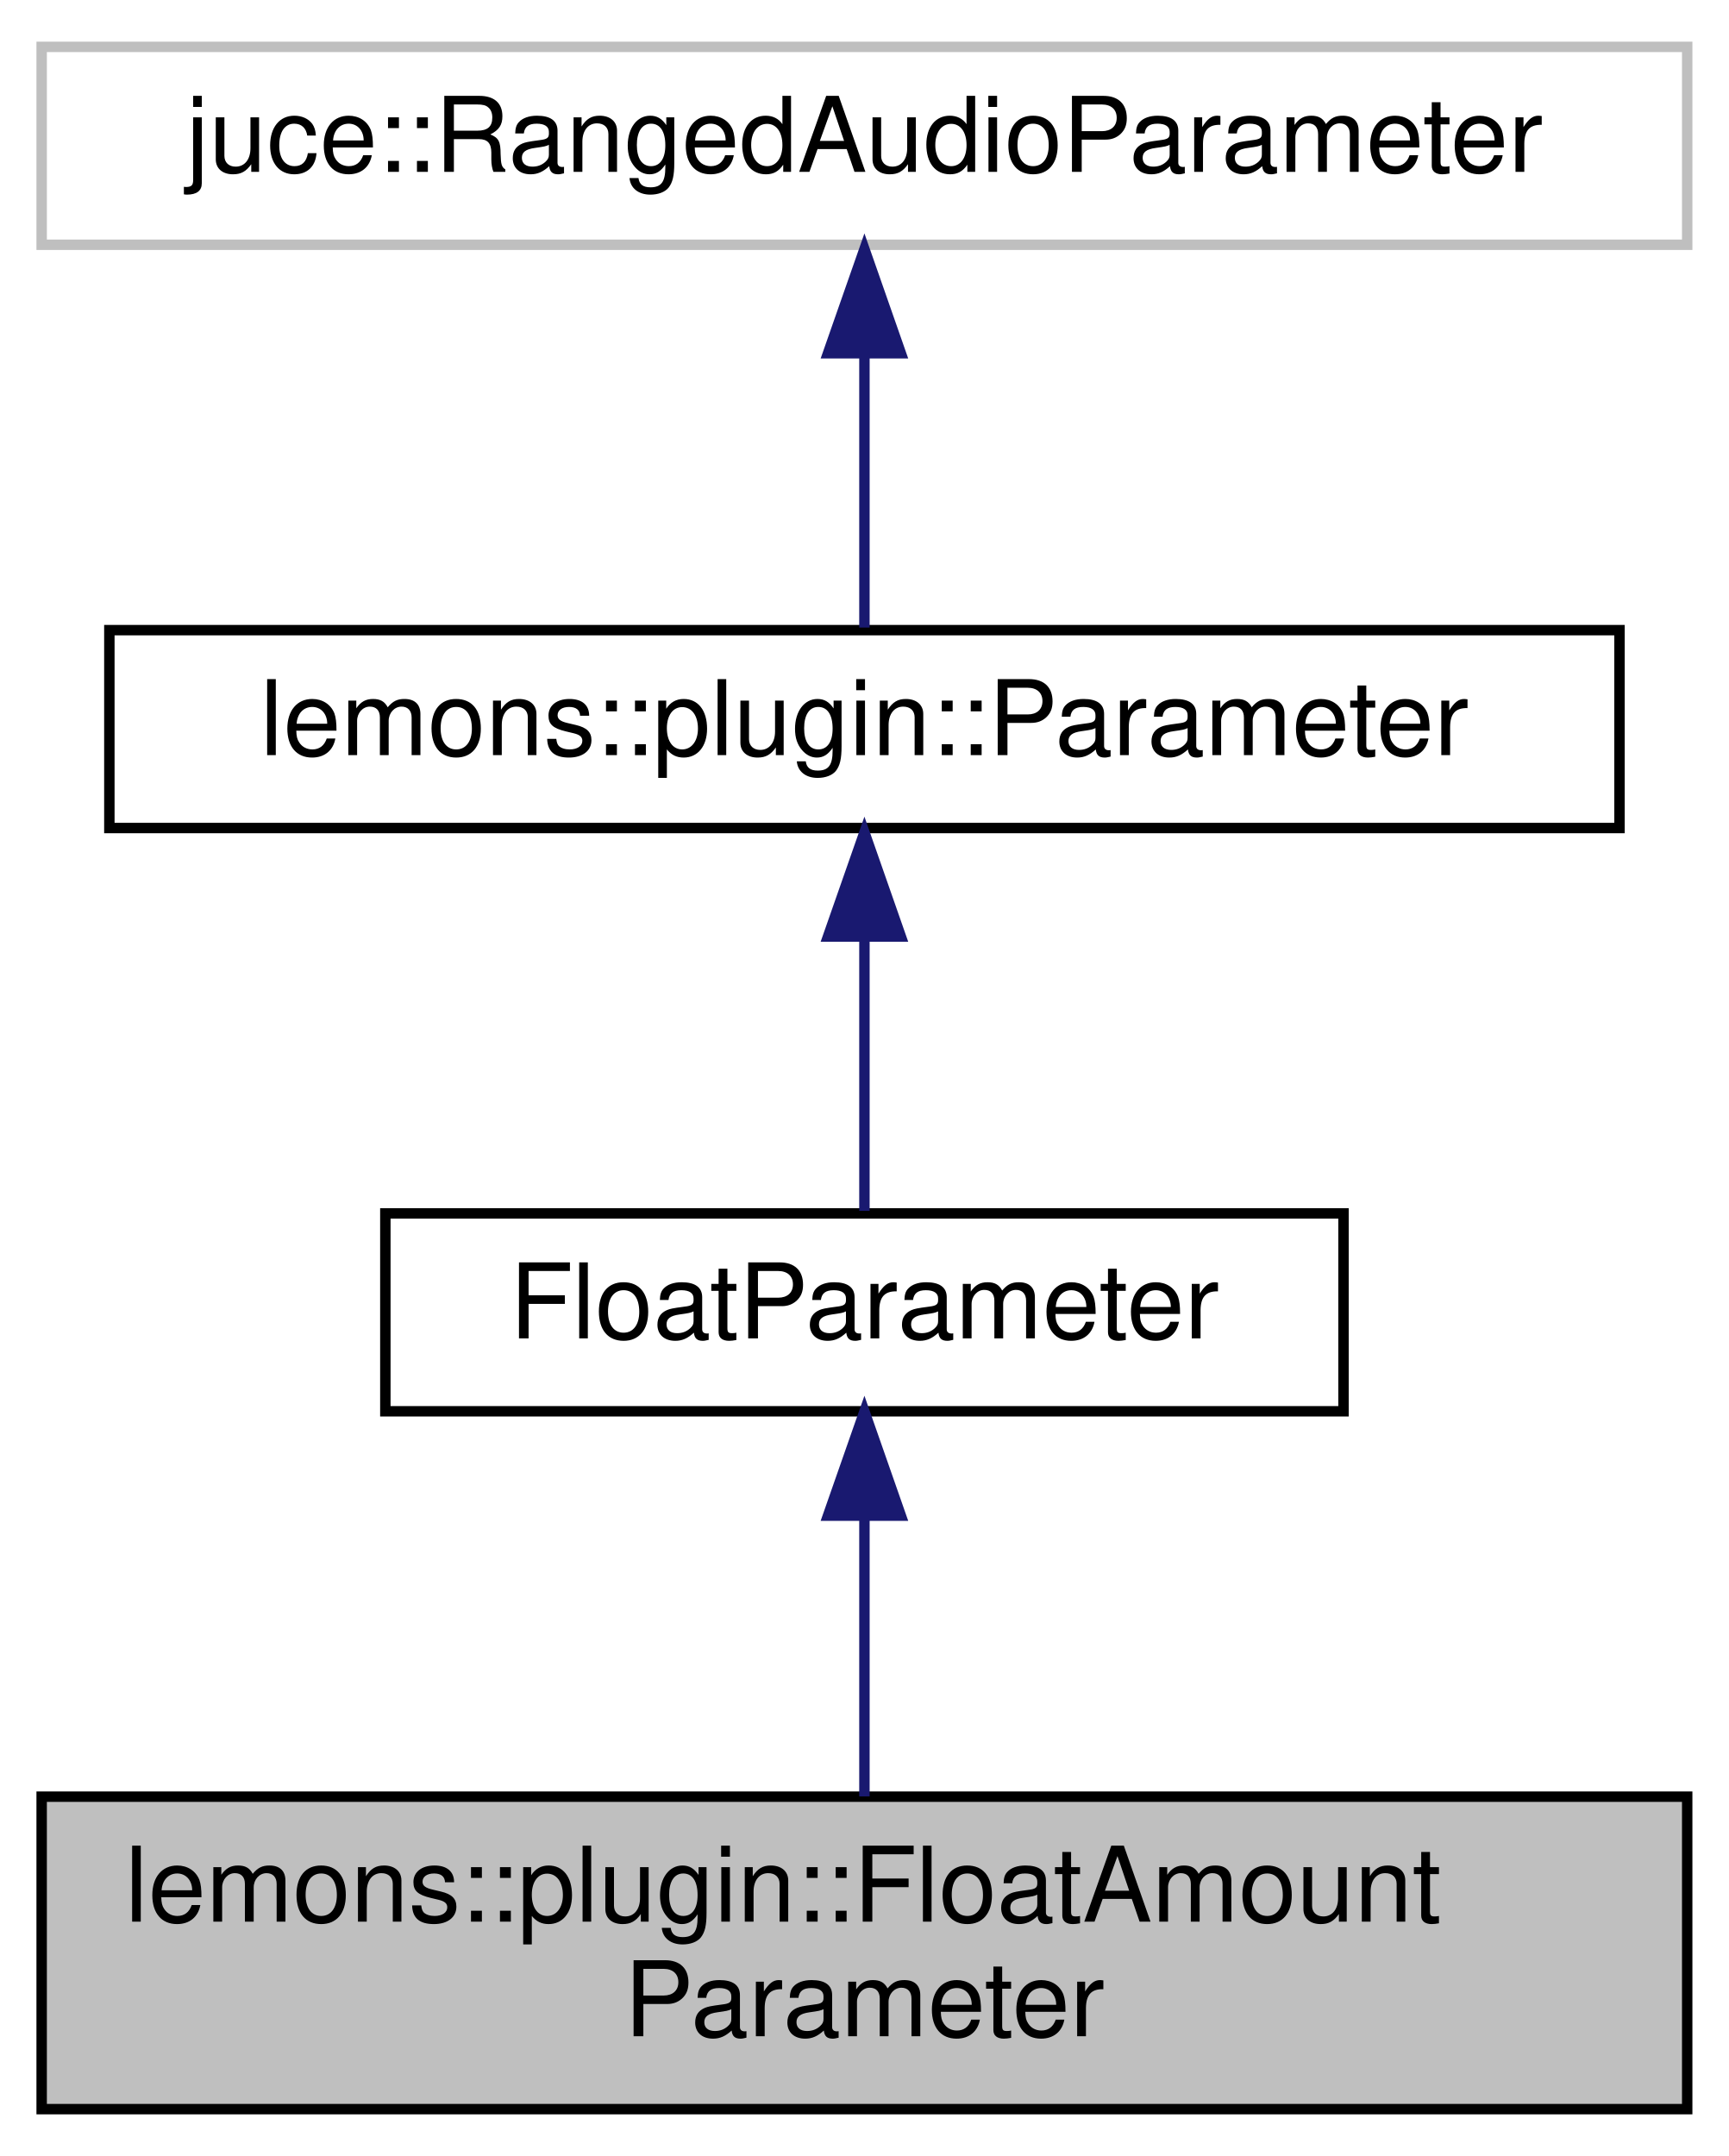
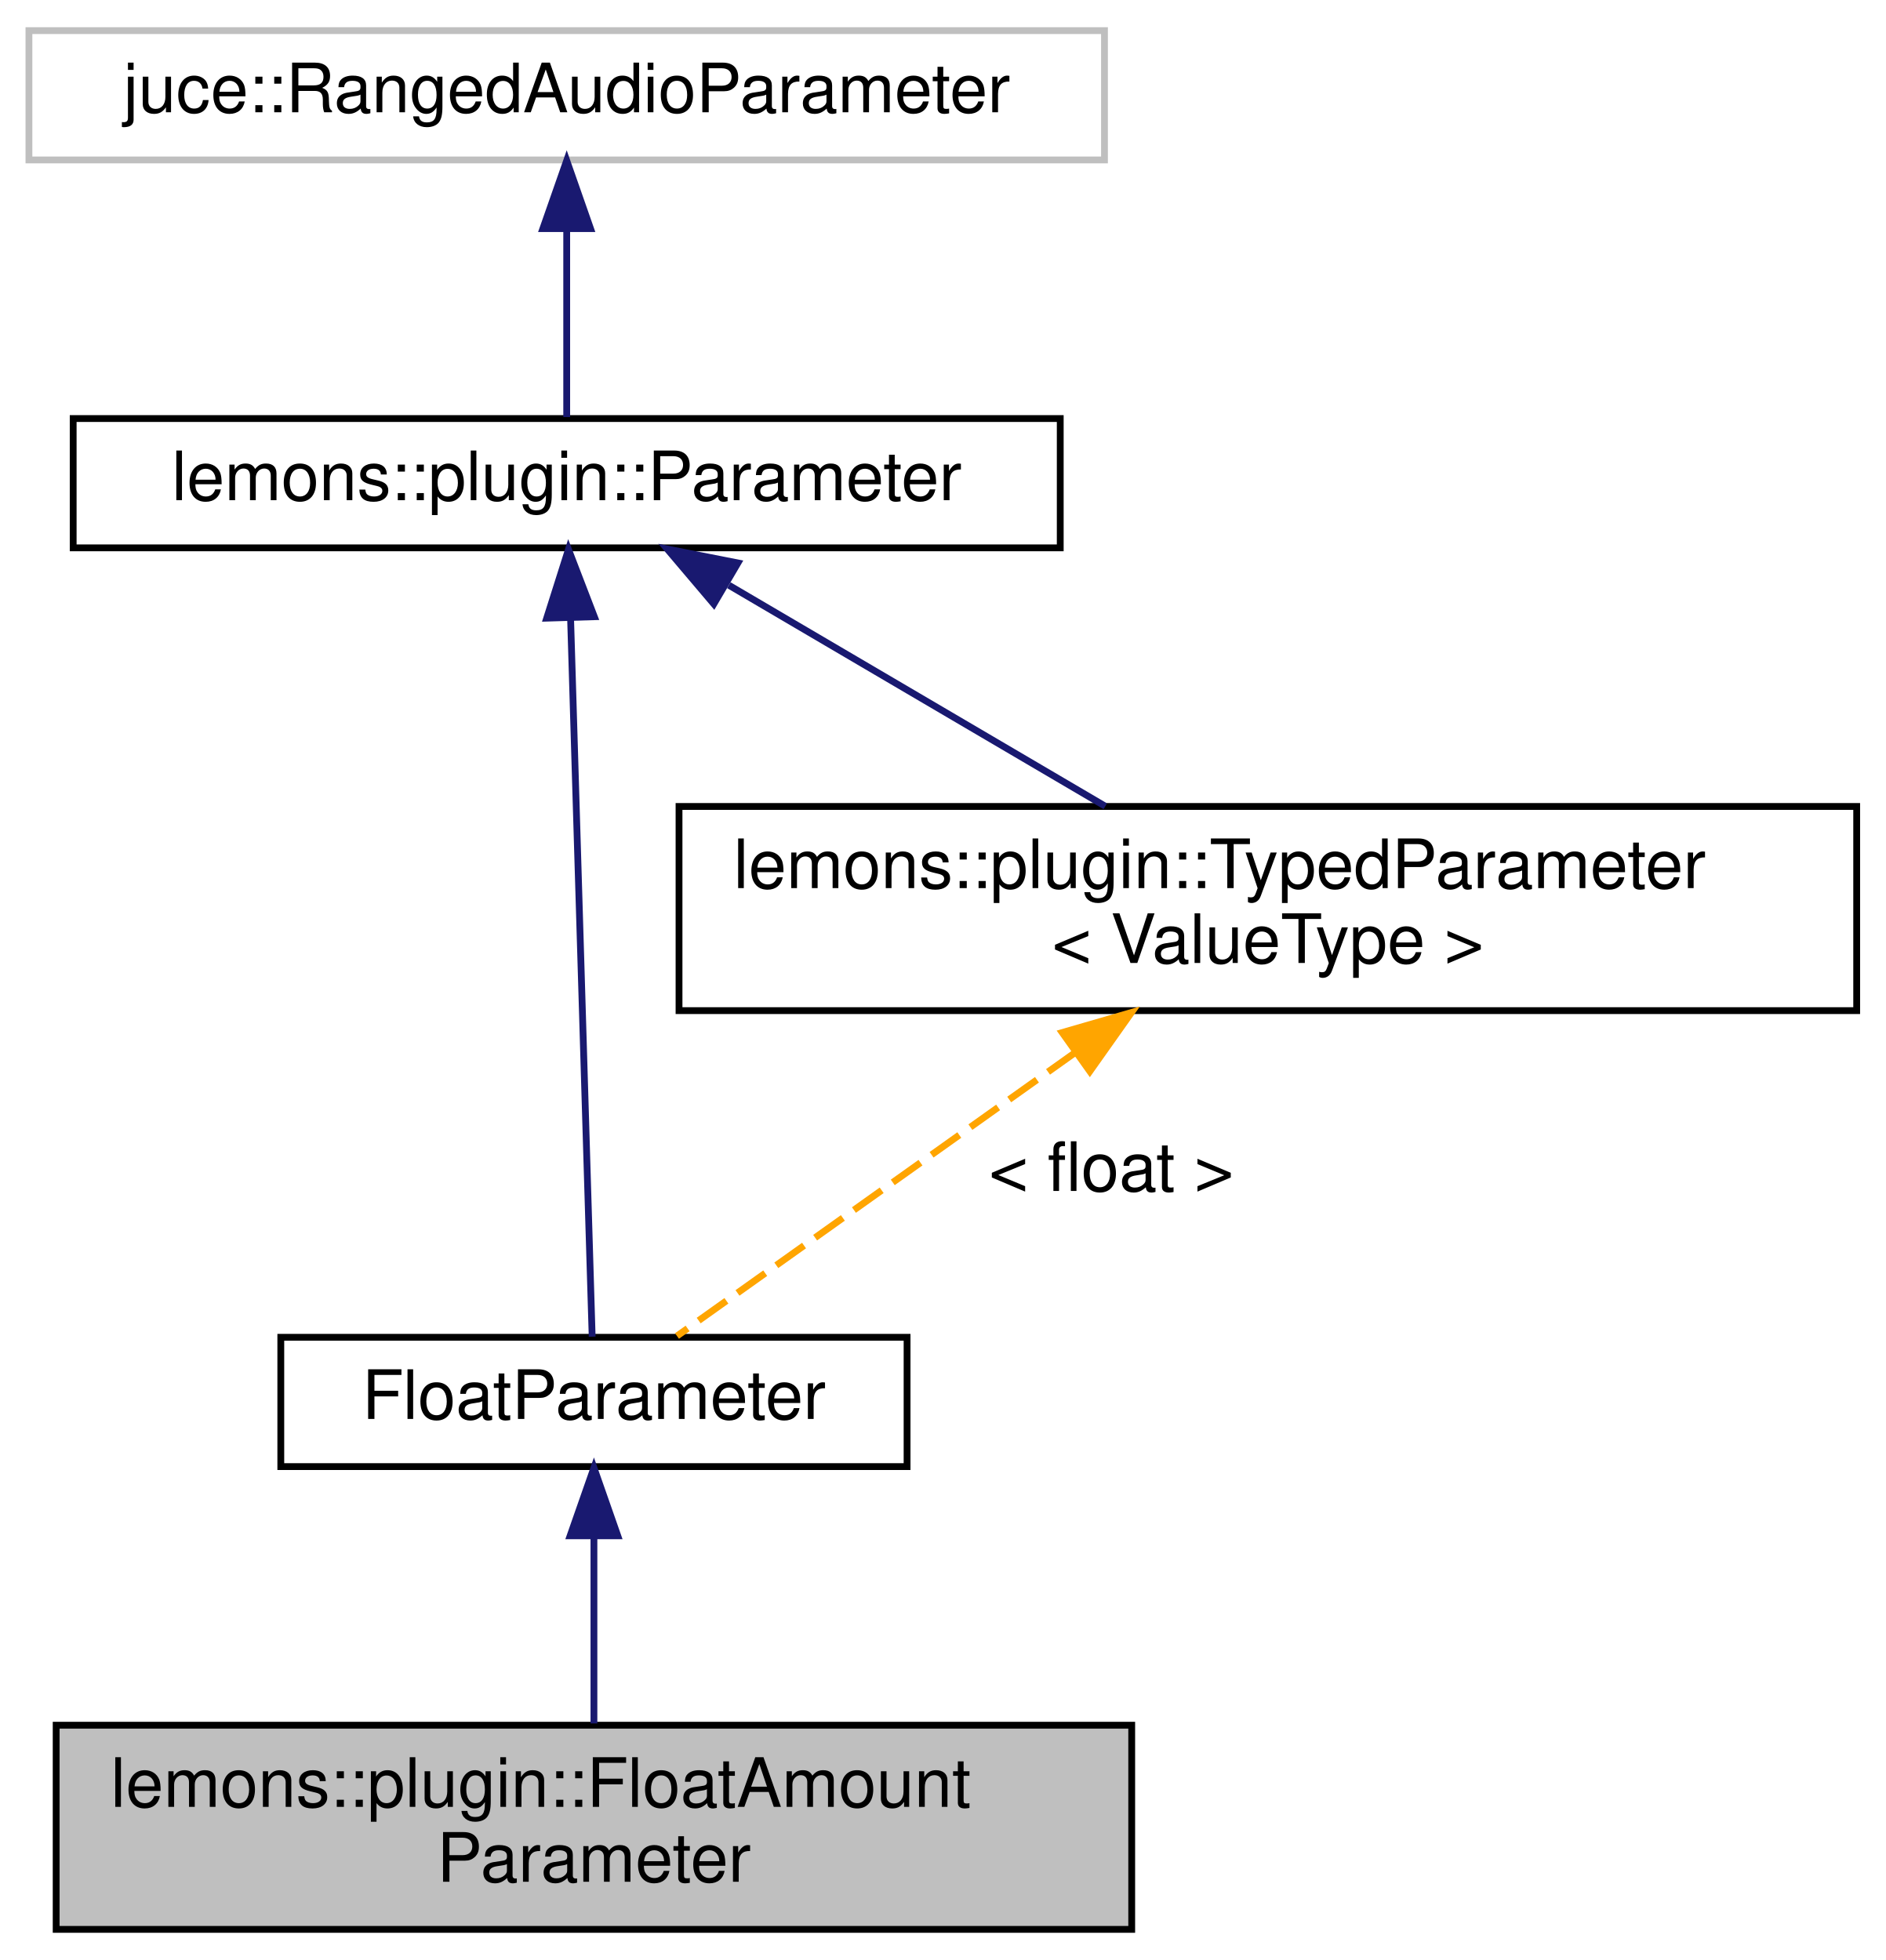
- <svg xmlns="http://www.w3.org/2000/svg" xmlns:xlink="http://www.w3.org/1999/xlink" width="166pt" height="207pt" viewBox="0.00 0.00 166.00 207.00">
-   <g id="graph0" class="graph" transform="scale(1 1) rotate(0) translate(4 203)">
+ <svg xmlns="http://www.w3.org/2000/svg" xmlns:xlink="http://www.w3.org/1999/xlink" width="277pt" height="288pt" viewBox="0.00 0.00 276.50 288.00">
+   <g id="graph0" class="graph" transform="scale(1 1) rotate(0) translate(4 284)">
    <g id="node1" class="node">
      <g id="a_node1">
        <a xlink:title=" ">
-           <polygon fill="#bfbfbf" stroke="black" points="0,-0.5 0,-30.5 158,-30.5 158,-0.5 0,-0.5" />
-           <text text-anchor="start" x="8" y="-18.5" font-family="Helvetica,sans-Serif" font-size="10.00">lemons::plugin::FloatAmount</text>
-           <text text-anchor="middle" x="79" y="-7.5" font-family="Helvetica,sans-Serif" font-size="10.00">Parameter</text>
+           <polygon fill="#bfbfbf" stroke="black" points="4,-0.5 4,-30.5 162,-30.5 162,-0.5 4,-0.5" />
+           <text text-anchor="start" x="12" y="-18.5" font-family="Helvetica,sans-Serif" font-size="10.00">lemons::plugin::FloatAmount</text>
+           <text text-anchor="middle" x="83" y="-7.5" font-family="Helvetica,sans-Serif" font-size="10.00">Parameter</text>
        </a>
      </g>
    </g>
    <g id="node2" class="node">
      <g id="a_node2">
        <a xlink:href="classlemons_1_1plugin_1_1_typed_parameter.html" target="_top" xlink:title=" ">
-           <polygon fill="none" stroke="black" points="33,-67.5 33,-86.5 125,-86.5 125,-67.5 33,-67.5" />
-           <text text-anchor="middle" x="79" y="-74.5" font-family="Helvetica,sans-Serif" font-size="10.00">FloatParameter</text>
+           <polygon fill="none" stroke="black" points="37,-68.5 37,-87.5 129,-87.5 129,-68.5 37,-68.5" />
+           <text text-anchor="middle" x="83" y="-75.5" font-family="Helvetica,sans-Serif" font-size="10.00">FloatParameter</text>
        </a>
      </g>
    </g>
    <g id="edge1" class="edge">
-       <path fill="none" stroke="midnightblue" d="M79,-57.23C79,-48.59 79,-38.5 79,-30.52" />
-       <polygon fill="midnightblue" stroke="midnightblue" points="75.5,-57.48 79,-67.48 82.5,-57.48 75.5,-57.48" />
+       <path fill="none" stroke="midnightblue" d="M83,-58.22C83,-49.36 83,-38.96 83,-30.76" />
+       <polygon fill="midnightblue" stroke="midnightblue" points="79.5,-58.33 83,-68.33 86.5,-58.33 79.5,-58.33" />
    </g>
    <g id="node3" class="node">
      <g id="a_node3">
        <a xlink:href="classlemons_1_1plugin_1_1_parameter.html" target="_top" xlink:title=" ">
-           <polygon fill="none" stroke="black" points="6.5,-123.5 6.5,-142.5 151.5,-142.5 151.5,-123.5 6.5,-123.5" />
-           <text text-anchor="middle" x="79" y="-130.5" font-family="Helvetica,sans-Serif" font-size="10.00">lemons::plugin::Parameter</text>
+           <polygon fill="none" stroke="black" points="6.5,-203.5 6.5,-222.5 151.5,-222.5 151.5,-203.5 6.5,-203.5" />
+           <text text-anchor="middle" x="79" y="-210.5" font-family="Helvetica,sans-Serif" font-size="10.00">lemons::plugin::Parameter</text>
        </a>
      </g>
    </g>
    <g id="edge2" class="edge">
-       <path fill="none" stroke="midnightblue" d="M79,-112.8C79,-103.91 79,-93.78 79,-86.75" />
-       <polygon fill="midnightblue" stroke="midnightblue" points="75.5,-113.08 79,-123.08 82.5,-113.08 75.5,-113.08" />
+       <path fill="none" stroke="midnightblue" d="M79.57,-193.13C80.45,-163.88 82.1,-108.76 82.74,-87.59" />
+       <polygon fill="midnightblue" stroke="midnightblue" points="76.06,-193.17 79.26,-203.27 83.06,-193.38 76.06,-193.17" />
+     </g>
+     <g id="node5" class="node">
+       <g id="a_node5">
+         <a xlink:href="classlemons_1_1plugin_1_1_typed_parameter.html" target="_top" xlink:title=" ">
+           <polygon fill="none" stroke="black" points="95.5,-135.5 95.5,-165.5 268.5,-165.5 268.5,-135.5 95.5,-135.5" />
+           <text text-anchor="start" x="103.5" y="-153.5" font-family="Helvetica,sans-Serif" font-size="10.00">lemons::plugin::TypedParameter</text>
+           <text text-anchor="middle" x="182" y="-142.5" font-family="Helvetica,sans-Serif" font-size="10.00">&lt; ValueType &gt;</text>
+         </a>
+       </g>
+     </g>
+     <g id="edge5" class="edge">
+       <path fill="none" stroke="midnightblue" d="M102.82,-198.01C119.43,-188.25 141.5,-175.29 158.12,-165.53" />
+       <polygon fill="midnightblue" stroke="midnightblue" points="100.61,-195.25 93.76,-203.33 104.15,-201.28 100.61,-195.25" />
    </g>
    <g id="node4" class="node">
      <g id="a_node4">
        <a xlink:title=" ">
-           <polygon fill="none" stroke="#bfbfbf" points="0,-179.5 0,-198.5 158,-198.5 158,-179.5 0,-179.5" />
-           <text text-anchor="middle" x="79" y="-186.5" font-family="Helvetica,sans-Serif" font-size="10.00">juce::RangedAudioParameter</text>
+           <polygon fill="none" stroke="#bfbfbf" points="0,-260.5 0,-279.5 158,-279.5 158,-260.5 0,-260.5" />
+           <text text-anchor="middle" x="79" y="-267.5" font-family="Helvetica,sans-Serif" font-size="10.00">juce::RangedAudioParameter</text>
        </a>
      </g>
    </g>
    <g id="edge3" class="edge">
-       <path fill="none" stroke="midnightblue" d="M79,-168.8C79,-159.91 79,-149.78 79,-142.75" />
-       <polygon fill="midnightblue" stroke="midnightblue" points="75.5,-169.08 79,-179.08 82.5,-169.08 75.5,-169.08" />
+       <path fill="none" stroke="midnightblue" d="M79,-250.12C79,-240.82 79,-230.06 79,-222.71" />
+       <polygon fill="midnightblue" stroke="midnightblue" points="75.5,-250.41 79,-260.41 82.5,-250.41 75.5,-250.41" />
+     </g>
+     <g id="edge4" class="edge">
+       <path fill="none" stroke="orange" stroke-dasharray="5,2" d="M153.78,-129.4C134.43,-115.62 109.72,-98.03 95.2,-87.69" />
+       <polygon fill="orange" stroke="orange" points="151.79,-132.28 161.97,-135.23 155.85,-126.58 151.79,-132.28" />
+       <text text-anchor="middle" x="159" y="-109" font-family="Helvetica,sans-Serif" font-size="10.00"> &lt; float &gt;</text>
    </g>
  </g>
</svg>
